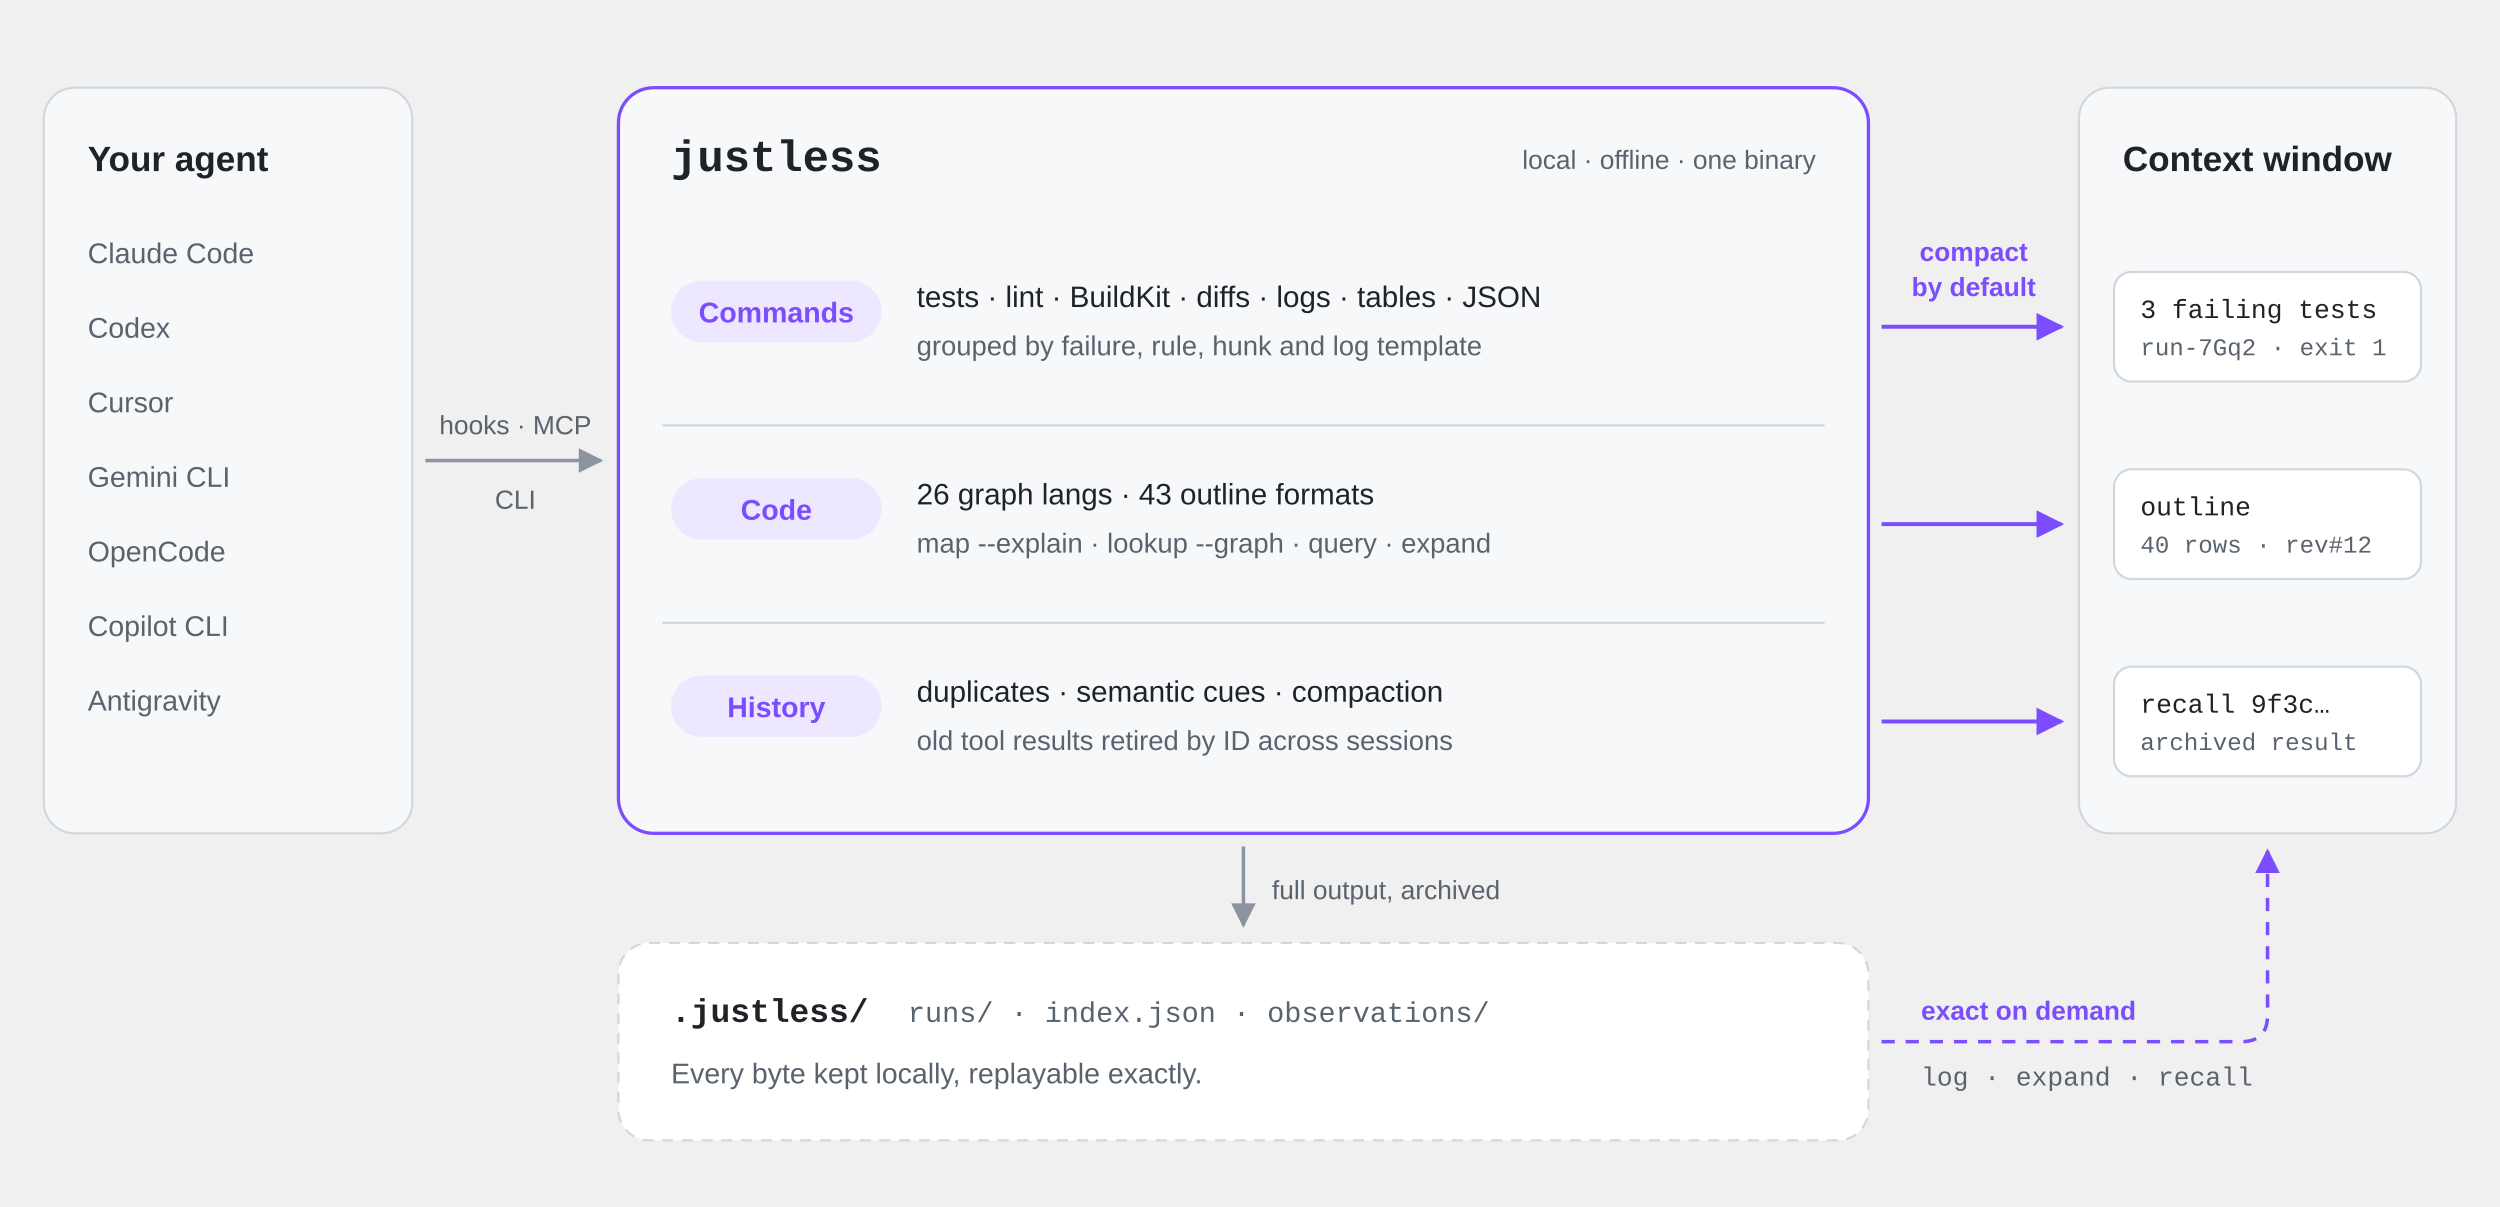
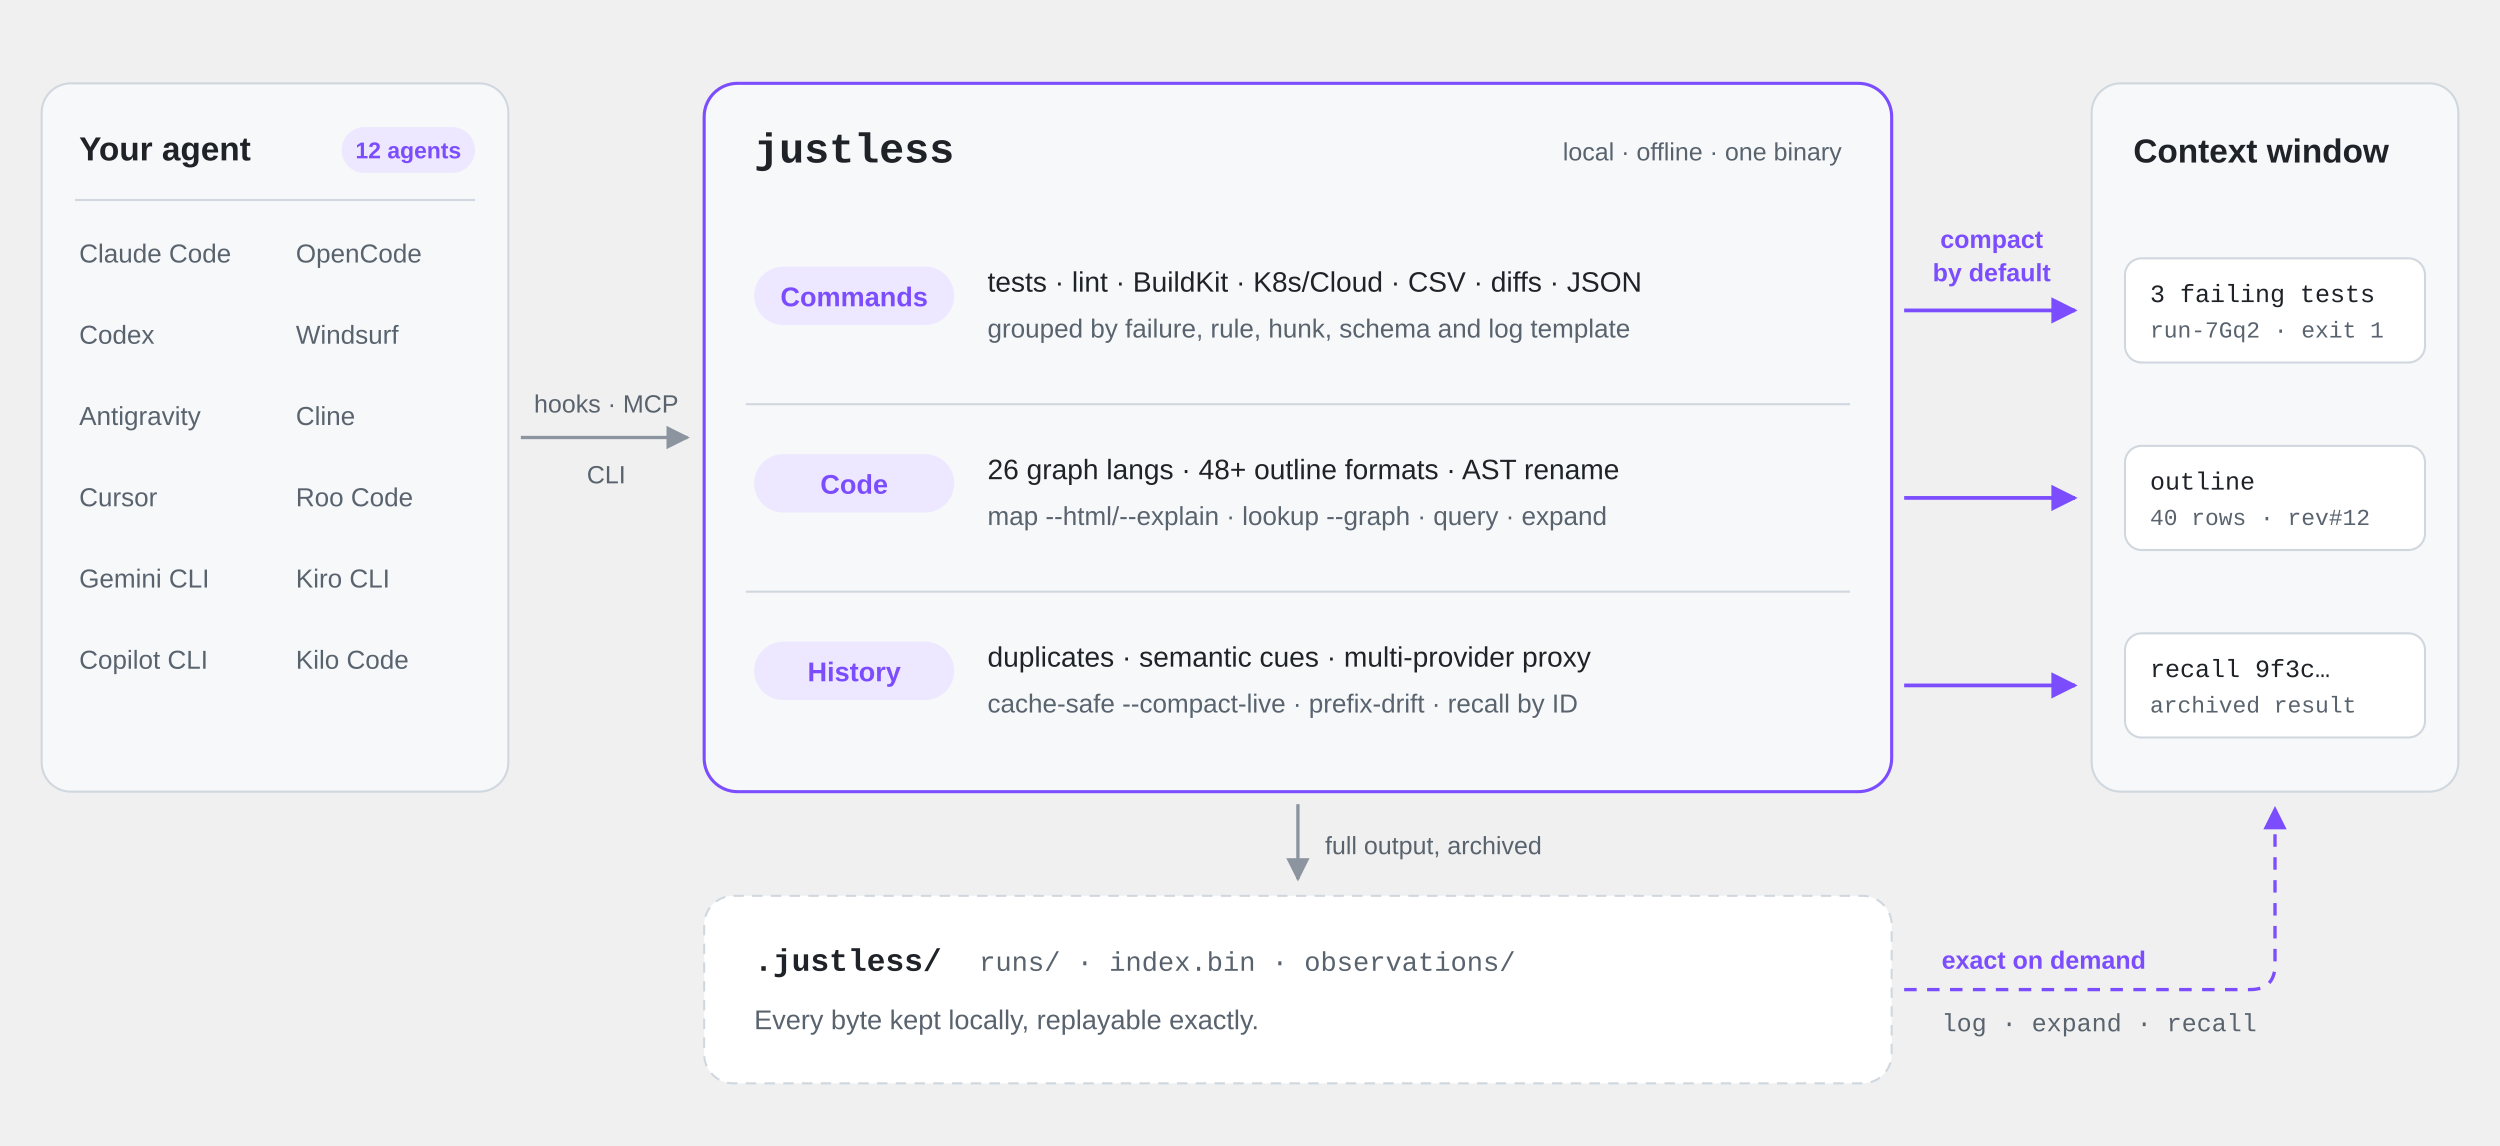
- <svg xmlns="http://www.w3.org/2000/svg" viewBox="0 0 1140 550" width="1140" height="550" role="img" aria-labelledby="t d">
+ <svg xmlns="http://www.w3.org/2000/svg" viewBox="0 0 1200 550" width="1200" height="550" role="img" aria-labelledby="t d">
  <defs>
    <marker id="arrow" viewBox="0 0 10 10" refX="9" refY="5" markerWidth="7" markerHeight="7" orient="auto-start-reverse">
      <path d="M0 0 L10 5 L0 10 z" fill="#8c959f" />
    </marker>
    <marker id="arrow-accent" viewBox="0 0 10 10" refX="9" refY="5" markerWidth="7" markerHeight="7" orient="auto-start-reverse">
      <path d="M0 0 L10 5 L0 10 z" fill="#7c4dff" />
    </marker>
  </defs>
-   <rect x="20" y="40" width="168" height="340" rx="14" fill="#f6f8fa" stroke="#d0d7de" />
-   <text x="40" y="78" font-family="-apple-system, BlinkMacSystemFont, 'Segoe UI', 'Liberation Sans', 'DejaVu Sans', Helvetica, Arial, sans-serif" font-size="16" font-weight="600" fill="#1f2328" text-anchor="start">Your agent</text>
-   <text x="40" y="120" font-family="-apple-system, BlinkMacSystemFont, 'Segoe UI', 'Liberation Sans', 'DejaVu Sans', Helvetica, Arial, sans-serif" font-size="13" fill="#59636e" text-anchor="start">Claude Code</text>
-   <text x="40" y="154" font-family="-apple-system, BlinkMacSystemFont, 'Segoe UI', 'Liberation Sans', 'DejaVu Sans', Helvetica, Arial, sans-serif" font-size="13" fill="#59636e" text-anchor="start">Codex</text>
-   <text x="40" y="188" font-family="-apple-system, BlinkMacSystemFont, 'Segoe UI', 'Liberation Sans', 'DejaVu Sans', Helvetica, Arial, sans-serif" font-size="13" fill="#59636e" text-anchor="start">Cursor</text>
-   <text x="40" y="222" font-family="-apple-system, BlinkMacSystemFont, 'Segoe UI', 'Liberation Sans', 'DejaVu Sans', Helvetica, Arial, sans-serif" font-size="13" fill="#59636e" text-anchor="start">Gemini CLI</text>
-   <text x="40" y="256" font-family="-apple-system, BlinkMacSystemFont, 'Segoe UI', 'Liberation Sans', 'DejaVu Sans', Helvetica, Arial, sans-serif" font-size="13" fill="#59636e" text-anchor="start">OpenCode</text>
-   <text x="40" y="290" font-family="-apple-system, BlinkMacSystemFont, 'Segoe UI', 'Liberation Sans', 'DejaVu Sans', Helvetica, Arial, sans-serif" font-size="13" fill="#59636e" text-anchor="start">Copilot CLI</text>
-   <text x="40" y="324" font-family="-apple-system, BlinkMacSystemFont, 'Segoe UI', 'Liberation Sans', 'DejaVu Sans', Helvetica, Arial, sans-serif" font-size="13" fill="#59636e" text-anchor="start">Antigravity</text>
-   <rect x="282" y="40" width="570" height="340" rx="16" fill="#f6f8fa" stroke="#7c4dff" stroke-width="1.5" />
-   <text x="306" y="78" font-family="ui-monospace, SFMono-Regular, 'SF Mono', Menlo, Consolas, 'Liberation Mono', 'DejaVu Sans Mono', monospace" font-size="20" font-weight="700" fill="#1f2328" text-anchor="start">justless</text>
-   <text x="828" y="77" font-family="-apple-system, BlinkMacSystemFont, 'Segoe UI', 'Liberation Sans', 'DejaVu Sans', Helvetica, Arial, sans-serif" font-size="12" fill="#59636e" text-anchor="end">local · offline · one binary</text>
-   <rect x="306" y="128" width="96" height="28" rx="14" fill="#ede7ff" />
-   <text x="354" y="147" font-family="-apple-system, BlinkMacSystemFont, 'Segoe UI', 'Liberation Sans', 'DejaVu Sans', Helvetica, Arial, sans-serif" font-size="13" font-weight="600" fill="#7c4dff" text-anchor="middle">Commands</text>
-   <text x="418" y="140" font-family="-apple-system, BlinkMacSystemFont, 'Segoe UI', 'Liberation Sans', 'DejaVu Sans', Helvetica, Arial, sans-serif" font-size="13.5" font-weight="500" fill="#1f2328" text-anchor="start">tests · lint · BuildKit · diffs · logs · tables · JSON</text>
-   <text x="418" y="162" font-family="-apple-system, BlinkMacSystemFont, 'Segoe UI', 'Liberation Sans', 'DejaVu Sans', Helvetica, Arial, sans-serif" font-size="12.5" fill="#59636e" text-anchor="start">grouped by failure, rule, hunk and log template</text>
-   <line x1="302" y1="194" x2="832" y2="194" stroke="#d0d7de" />
-   <rect x="306" y="218" width="96" height="28" rx="14" fill="#ede7ff" />
-   <text x="354" y="237" font-family="-apple-system, BlinkMacSystemFont, 'Segoe UI', 'Liberation Sans', 'DejaVu Sans', Helvetica, Arial, sans-serif" font-size="13" font-weight="600" fill="#7c4dff" text-anchor="middle">Code</text>
-   <text x="418" y="230" font-family="-apple-system, BlinkMacSystemFont, 'Segoe UI', 'Liberation Sans', 'DejaVu Sans', Helvetica, Arial, sans-serif" font-size="13.5" font-weight="500" fill="#1f2328" text-anchor="start">26 graph langs · 43 outline formats</text>
-   <text x="418" y="252" font-family="-apple-system, BlinkMacSystemFont, 'Segoe UI', 'Liberation Sans', 'DejaVu Sans', Helvetica, Arial, sans-serif" font-size="12.5" fill="#59636e" text-anchor="start">map --explain · lookup --graph · query · expand</text>
-   <line x1="302" y1="284" x2="832" y2="284" stroke="#d0d7de" />
-   <rect x="306" y="308" width="96" height="28" rx="14" fill="#ede7ff" />
-   <text x="354" y="327" font-family="-apple-system, BlinkMacSystemFont, 'Segoe UI', 'Liberation Sans', 'DejaVu Sans', Helvetica, Arial, sans-serif" font-size="13" font-weight="600" fill="#7c4dff" text-anchor="middle">History</text>
-   <text x="418" y="320" font-family="-apple-system, BlinkMacSystemFont, 'Segoe UI', 'Liberation Sans', 'DejaVu Sans', Helvetica, Arial, sans-serif" font-size="13.5" font-weight="500" fill="#1f2328" text-anchor="start">duplicates · semantic cues · compaction</text>
-   <text x="418" y="342" font-family="-apple-system, BlinkMacSystemFont, 'Segoe UI', 'Liberation Sans', 'DejaVu Sans', Helvetica, Arial, sans-serif" font-size="12.5" fill="#59636e" text-anchor="start">old tool results retired by ID across sessions</text>
-   <rect x="948" y="40" width="172" height="340" rx="14" fill="#f6f8fa" stroke="#d0d7de" />
-   <text x="968" y="78" font-family="-apple-system, BlinkMacSystemFont, 'Segoe UI', 'Liberation Sans', 'DejaVu Sans', Helvetica, Arial, sans-serif" font-size="16" font-weight="600" fill="#1f2328" text-anchor="start">Context window</text>
-   <rect x="964" y="124" width="140" height="50" rx="8" fill="#ffffff" stroke="#d0d7de" />
-   <text x="976" y="145" font-family="ui-monospace, SFMono-Regular, 'SF Mono', Menlo, Consolas, 'Liberation Mono', 'DejaVu Sans Mono', monospace" font-size="12" fill="#1f2328" text-anchor="start">3 failing tests</text>
-   <text x="976" y="162" font-family="ui-monospace, SFMono-Regular, 'SF Mono', Menlo, Consolas, 'Liberation Mono', 'DejaVu Sans Mono', monospace" font-size="11" fill="#59636e" text-anchor="start">run-7Gq2 · exit 1</text>
-   <path d="M858 149 L940 149" stroke="#7c4dff" stroke-width="1.8" fill="none" marker-end="url(#arrow-accent)" />
-   <rect x="964" y="214" width="140" height="50" rx="8" fill="#ffffff" stroke="#d0d7de" />
-   <text x="976" y="235" font-family="ui-monospace, SFMono-Regular, 'SF Mono', Menlo, Consolas, 'Liberation Mono', 'DejaVu Sans Mono', monospace" font-size="12" fill="#1f2328" text-anchor="start">outline</text>
-   <text x="976" y="252" font-family="ui-monospace, SFMono-Regular, 'SF Mono', Menlo, Consolas, 'Liberation Mono', 'DejaVu Sans Mono', monospace" font-size="11" fill="#59636e" text-anchor="start">40 rows · rev#12</text>
-   <path d="M858 239 L940 239" stroke="#7c4dff" stroke-width="1.8" fill="none" marker-end="url(#arrow-accent)" />
-   <rect x="964" y="304" width="140" height="50" rx="8" fill="#ffffff" stroke="#d0d7de" />
-   <text x="976" y="325" font-family="ui-monospace, SFMono-Regular, 'SF Mono', Menlo, Consolas, 'Liberation Mono', 'DejaVu Sans Mono', monospace" font-size="12" fill="#1f2328" text-anchor="start">recall 9f3c…</text>
-   <text x="976" y="342" font-family="ui-monospace, SFMono-Regular, 'SF Mono', Menlo, Consolas, 'Liberation Mono', 'DejaVu Sans Mono', monospace" font-size="11" fill="#59636e" text-anchor="start">archived result</text>
-   <path d="M858 329 L940 329" stroke="#7c4dff" stroke-width="1.8" fill="none" marker-end="url(#arrow-accent)" />
-   <path d="M194 210 L274 210" stroke="#8c959f" stroke-width="1.6" fill="none" marker-end="url(#arrow)" />
-   <text x="235" y="198" font-family="-apple-system, BlinkMacSystemFont, 'Segoe UI', 'Liberation Sans', 'DejaVu Sans', Helvetica, Arial, sans-serif" font-size="12" fill="#59636e" text-anchor="middle">hooks · MCP</text>
-   <text x="235" y="232" font-family="-apple-system, BlinkMacSystemFont, 'Segoe UI', 'Liberation Sans', 'DejaVu Sans', Helvetica, Arial, sans-serif" font-size="12" fill="#59636e" text-anchor="middle">CLI</text>
-   <text x="900" y="119" font-family="-apple-system, BlinkMacSystemFont, 'Segoe UI', 'Liberation Sans', 'DejaVu Sans', Helvetica, Arial, sans-serif" font-size="12" font-weight="600" fill="#7c4dff" text-anchor="middle">compact</text>
-   <text x="900" y="135" font-family="-apple-system, BlinkMacSystemFont, 'Segoe UI', 'Liberation Sans', 'DejaVu Sans', Helvetica, Arial, sans-serif" font-size="12" font-weight="600" fill="#7c4dff" text-anchor="middle">by default</text>
-   <path d="M567 386 L567 422" stroke="#8c959f" stroke-width="1.6" fill="none" marker-end="url(#arrow)" />
-   <text x="580" y="410" font-family="-apple-system, BlinkMacSystemFont, 'Segoe UI', 'Liberation Sans', 'DejaVu Sans', Helvetica, Arial, sans-serif" font-size="12" fill="#59636e" text-anchor="start">full output, archived</text>
-   <rect x="282" y="430" width="570" height="90" rx="14" fill="#ffffff" stroke="#d0d7de" stroke-dasharray="5 4" />
-   <text x="306" y="466" font-family="ui-monospace, SFMono-Regular, 'SF Mono', Menlo, Consolas, 'Liberation Mono', 'DejaVu Sans Mono', monospace" font-size="15" font-weight="600" fill="#1f2328" text-anchor="start">.justless/</text>
-   <text x="414" y="466" font-family="ui-monospace, SFMono-Regular, 'SF Mono', Menlo, Consolas, 'Liberation Mono', 'DejaVu Sans Mono', monospace" font-size="13" fill="#59636e" text-anchor="start">runs/ · index.json · observations/</text>
-   <text x="306" y="494" font-family="-apple-system, BlinkMacSystemFont, 'Segoe UI', 'Liberation Sans', 'DejaVu Sans', Helvetica, Arial, sans-serif" font-size="13" fill="#59636e" text-anchor="start">Every byte kept locally, replayable exactly.</text>
-   <path d="M858 475 L1022 475 Q1034 475 1034 463 L1034 388" stroke="#7c4dff" stroke-width="1.6" stroke-dasharray="6 5" fill="none" marker-end="url(#arrow-accent)" />
-   <text x="876" y="465" font-family="-apple-system, BlinkMacSystemFont, 'Segoe UI', 'Liberation Sans', 'DejaVu Sans', Helvetica, Arial, sans-serif" font-size="12" font-weight="600" fill="#7c4dff" text-anchor="start">exact on demand</text>
-   <text x="876" y="495" font-family="ui-monospace, SFMono-Regular, 'SF Mono', Menlo, Consolas, 'Liberation Mono', 'DejaVu Sans Mono', monospace" font-size="12" fill="#59636e" text-anchor="start">log · expand · recall</text>
+   <rect x="20" y="40" width="224" height="340" rx="14" fill="#f6f8fa" stroke="#d0d7de" />
+   <text x="38" y="77" font-family="-apple-system, BlinkMacSystemFont, 'Segoe UI', 'Liberation Sans', 'DejaVu Sans', Helvetica, Arial, sans-serif" font-size="16" font-weight="600" fill="#1f2328" text-anchor="start">Your agent</text>
+   <rect x="164" y="61" width="64" height="22" rx="11" fill="#ede7ff" />
+   <text x="196" y="76" font-family="-apple-system, BlinkMacSystemFont, 'Segoe UI', 'Liberation Sans', 'DejaVu Sans', Helvetica, Arial, sans-serif" font-size="11" font-weight="600" fill="#7c4dff" text-anchor="middle">12 agents</text>
+   <line x1="36" y1="96" x2="228" y2="96" stroke="#d0d7de" />
+   <text x="38" y="126" font-family="-apple-system, BlinkMacSystemFont, 'Segoe UI', 'Liberation Sans', 'DejaVu Sans', Helvetica, Arial, sans-serif" font-size="12.5" fill="#59636e" text-anchor="start">Claude Code</text>
+   <text x="38" y="165" font-family="-apple-system, BlinkMacSystemFont, 'Segoe UI', 'Liberation Sans', 'DejaVu Sans', Helvetica, Arial, sans-serif" font-size="12.5" fill="#59636e" text-anchor="start">Codex</text>
+   <text x="38" y="204" font-family="-apple-system, BlinkMacSystemFont, 'Segoe UI', 'Liberation Sans', 'DejaVu Sans', Helvetica, Arial, sans-serif" font-size="12.5" fill="#59636e" text-anchor="start">Antigravity</text>
+   <text x="38" y="243" font-family="-apple-system, BlinkMacSystemFont, 'Segoe UI', 'Liberation Sans', 'DejaVu Sans', Helvetica, Arial, sans-serif" font-size="12.5" fill="#59636e" text-anchor="start">Cursor</text>
+   <text x="38" y="282" font-family="-apple-system, BlinkMacSystemFont, 'Segoe UI', 'Liberation Sans', 'DejaVu Sans', Helvetica, Arial, sans-serif" font-size="12.5" fill="#59636e" text-anchor="start">Gemini CLI</text>
+   <text x="38" y="321" font-family="-apple-system, BlinkMacSystemFont, 'Segoe UI', 'Liberation Sans', 'DejaVu Sans', Helvetica, Arial, sans-serif" font-size="12.5" fill="#59636e" text-anchor="start">Copilot CLI</text>
+   <text x="142" y="126" font-family="-apple-system, BlinkMacSystemFont, 'Segoe UI', 'Liberation Sans', 'DejaVu Sans', Helvetica, Arial, sans-serif" font-size="12.5" fill="#59636e" text-anchor="start">OpenCode</text>
+   <text x="142" y="165" font-family="-apple-system, BlinkMacSystemFont, 'Segoe UI', 'Liberation Sans', 'DejaVu Sans', Helvetica, Arial, sans-serif" font-size="12.5" fill="#59636e" text-anchor="start">Windsurf</text>
+   <text x="142" y="204" font-family="-apple-system, BlinkMacSystemFont, 'Segoe UI', 'Liberation Sans', 'DejaVu Sans', Helvetica, Arial, sans-serif" font-size="12.5" fill="#59636e" text-anchor="start">Cline</text>
+   <text x="142" y="243" font-family="-apple-system, BlinkMacSystemFont, 'Segoe UI', 'Liberation Sans', 'DejaVu Sans', Helvetica, Arial, sans-serif" font-size="12.5" fill="#59636e" text-anchor="start">Roo Code</text>
+   <text x="142" y="282" font-family="-apple-system, BlinkMacSystemFont, 'Segoe UI', 'Liberation Sans', 'DejaVu Sans', Helvetica, Arial, sans-serif" font-size="12.5" fill="#59636e" text-anchor="start">Kiro CLI</text>
+   <text x="142" y="321" font-family="-apple-system, BlinkMacSystemFont, 'Segoe UI', 'Liberation Sans', 'DejaVu Sans', Helvetica, Arial, sans-serif" font-size="12.5" fill="#59636e" text-anchor="start">Kilo Code</text>
+   <rect x="338" y="40" width="570" height="340" rx="16" fill="#f6f8fa" stroke="#7c4dff" stroke-width="1.5" />
+   <text x="362" y="78" font-family="ui-monospace, SFMono-Regular, 'SF Mono', Menlo, Consolas, 'Liberation Mono', 'DejaVu Sans Mono', monospace" font-size="20" font-weight="700" fill="#1f2328" text-anchor="start">justless</text>
+   <text x="884" y="77" font-family="-apple-system, BlinkMacSystemFont, 'Segoe UI', 'Liberation Sans', 'DejaVu Sans', Helvetica, Arial, sans-serif" font-size="12" fill="#59636e" text-anchor="end">local · offline · one binary</text>
+   <rect x="362" y="128" width="96" height="28" rx="14" fill="#ede7ff" />
+   <text x="410" y="147" font-family="-apple-system, BlinkMacSystemFont, 'Segoe UI', 'Liberation Sans', 'DejaVu Sans', Helvetica, Arial, sans-serif" font-size="13" font-weight="600" fill="#7c4dff" text-anchor="middle">Commands</text>
+   <text x="474" y="140" font-family="-apple-system, BlinkMacSystemFont, 'Segoe UI', 'Liberation Sans', 'DejaVu Sans', Helvetica, Arial, sans-serif" font-size="13.5" font-weight="500" fill="#1f2328" text-anchor="start">tests · lint · BuildKit · K8s/Cloud · CSV · diffs · JSON</text>
+   <text x="474" y="162" font-family="-apple-system, BlinkMacSystemFont, 'Segoe UI', 'Liberation Sans', 'DejaVu Sans', Helvetica, Arial, sans-serif" font-size="12.5" fill="#59636e" text-anchor="start">grouped by failure, rule, hunk, schema and log template</text>
+   <line x1="358" y1="194" x2="888" y2="194" stroke="#d0d7de" />
+   <rect x="362" y="218" width="96" height="28" rx="14" fill="#ede7ff" />
+   <text x="410" y="237" font-family="-apple-system, BlinkMacSystemFont, 'Segoe UI', 'Liberation Sans', 'DejaVu Sans', Helvetica, Arial, sans-serif" font-size="13" font-weight="600" fill="#7c4dff" text-anchor="middle">Code</text>
+   <text x="474" y="230" font-family="-apple-system, BlinkMacSystemFont, 'Segoe UI', 'Liberation Sans', 'DejaVu Sans', Helvetica, Arial, sans-serif" font-size="13.5" font-weight="500" fill="#1f2328" text-anchor="start">26 graph langs · 48+ outline formats · AST rename</text>
+   <text x="474" y="252" font-family="-apple-system, BlinkMacSystemFont, 'Segoe UI', 'Liberation Sans', 'DejaVu Sans', Helvetica, Arial, sans-serif" font-size="12.5" fill="#59636e" text-anchor="start">map --html/--explain · lookup --graph · query · expand</text>
+   <line x1="358" y1="284" x2="888" y2="284" stroke="#d0d7de" />
+   <rect x="362" y="308" width="96" height="28" rx="14" fill="#ede7ff" />
+   <text x="410" y="327" font-family="-apple-system, BlinkMacSystemFont, 'Segoe UI', 'Liberation Sans', 'DejaVu Sans', Helvetica, Arial, sans-serif" font-size="13" font-weight="600" fill="#7c4dff" text-anchor="middle">History</text>
+   <text x="474" y="320" font-family="-apple-system, BlinkMacSystemFont, 'Segoe UI', 'Liberation Sans', 'DejaVu Sans', Helvetica, Arial, sans-serif" font-size="13.5" font-weight="500" fill="#1f2328" text-anchor="start">duplicates · semantic cues · multi-provider proxy</text>
+   <text x="474" y="342" font-family="-apple-system, BlinkMacSystemFont, 'Segoe UI', 'Liberation Sans', 'DejaVu Sans', Helvetica, Arial, sans-serif" font-size="12.5" fill="#59636e" text-anchor="start">cache-safe --compact-live · prefix-drift · recall by ID</text>
+   <rect x="1004" y="40" width="176" height="340" rx="14" fill="#f6f8fa" stroke="#d0d7de" />
+   <text x="1024" y="78" font-family="-apple-system, BlinkMacSystemFont, 'Segoe UI', 'Liberation Sans', 'DejaVu Sans', Helvetica, Arial, sans-serif" font-size="16" font-weight="600" fill="#1f2328" text-anchor="start">Context window</text>
+   <rect x="1020" y="124" width="144" height="50" rx="8" fill="#ffffff" stroke="#d0d7de" />
+   <text x="1032" y="145" font-family="ui-monospace, SFMono-Regular, 'SF Mono', Menlo, Consolas, 'Liberation Mono', 'DejaVu Sans Mono', monospace" font-size="12" fill="#1f2328" text-anchor="start">3 failing tests</text>
+   <text x="1032" y="162" font-family="ui-monospace, SFMono-Regular, 'SF Mono', Menlo, Consolas, 'Liberation Mono', 'DejaVu Sans Mono', monospace" font-size="11" fill="#59636e" text-anchor="start">run-7Gq2 · exit 1</text>
+   <path d="M914 149 L996 149" stroke="#7c4dff" stroke-width="1.8" fill="none" marker-end="url(#arrow-accent)" />
+   <rect x="1020" y="214" width="144" height="50" rx="8" fill="#ffffff" stroke="#d0d7de" />
+   <text x="1032" y="235" font-family="ui-monospace, SFMono-Regular, 'SF Mono', Menlo, Consolas, 'Liberation Mono', 'DejaVu Sans Mono', monospace" font-size="12" fill="#1f2328" text-anchor="start">outline</text>
+   <text x="1032" y="252" font-family="ui-monospace, SFMono-Regular, 'SF Mono', Menlo, Consolas, 'Liberation Mono', 'DejaVu Sans Mono', monospace" font-size="11" fill="#59636e" text-anchor="start">40 rows · rev#12</text>
+   <path d="M914 239 L996 239" stroke="#7c4dff" stroke-width="1.8" fill="none" marker-end="url(#arrow-accent)" />
+   <rect x="1020" y="304" width="144" height="50" rx="8" fill="#ffffff" stroke="#d0d7de" />
+   <text x="1032" y="325" font-family="ui-monospace, SFMono-Regular, 'SF Mono', Menlo, Consolas, 'Liberation Mono', 'DejaVu Sans Mono', monospace" font-size="12" fill="#1f2328" text-anchor="start">recall 9f3c…</text>
+   <text x="1032" y="342" font-family="ui-monospace, SFMono-Regular, 'SF Mono', Menlo, Consolas, 'Liberation Mono', 'DejaVu Sans Mono', monospace" font-size="11" fill="#59636e" text-anchor="start">archived result</text>
+   <path d="M914 329 L996 329" stroke="#7c4dff" stroke-width="1.8" fill="none" marker-end="url(#arrow-accent)" />
+   <path d="M250 210 L330 210" stroke="#8c959f" stroke-width="1.6" fill="none" marker-end="url(#arrow)" />
+   <text x="291" y="198" font-family="-apple-system, BlinkMacSystemFont, 'Segoe UI', 'Liberation Sans', 'DejaVu Sans', Helvetica, Arial, sans-serif" font-size="12" fill="#59636e" text-anchor="middle">hooks · MCP</text>
+   <text x="291" y="232" font-family="-apple-system, BlinkMacSystemFont, 'Segoe UI', 'Liberation Sans', 'DejaVu Sans', Helvetica, Arial, sans-serif" font-size="12" fill="#59636e" text-anchor="middle">CLI</text>
+   <text x="956" y="119" font-family="-apple-system, BlinkMacSystemFont, 'Segoe UI', 'Liberation Sans', 'DejaVu Sans', Helvetica, Arial, sans-serif" font-size="12" font-weight="600" fill="#7c4dff" text-anchor="middle">compact</text>
+   <text x="956" y="135" font-family="-apple-system, BlinkMacSystemFont, 'Segoe UI', 'Liberation Sans', 'DejaVu Sans', Helvetica, Arial, sans-serif" font-size="12" font-weight="600" fill="#7c4dff" text-anchor="middle">by default</text>
+   <path d="M623 386 L623 422" stroke="#8c959f" stroke-width="1.6" fill="none" marker-end="url(#arrow)" />
+   <text x="636" y="410" font-family="-apple-system, BlinkMacSystemFont, 'Segoe UI', 'Liberation Sans', 'DejaVu Sans', Helvetica, Arial, sans-serif" font-size="12" fill="#59636e" text-anchor="start">full output, archived</text>
+   <rect x="338" y="430" width="570" height="90" rx="14" fill="#ffffff" stroke="#d0d7de" stroke-dasharray="5 4" />
+   <text x="362" y="466" font-family="ui-monospace, SFMono-Regular, 'SF Mono', Menlo, Consolas, 'Liberation Mono', 'DejaVu Sans Mono', monospace" font-size="15" font-weight="600" fill="#1f2328" text-anchor="start">.justless/</text>
+   <text x="470" y="466" font-family="ui-monospace, SFMono-Regular, 'SF Mono', Menlo, Consolas, 'Liberation Mono', 'DejaVu Sans Mono', monospace" font-size="13" fill="#59636e" text-anchor="start">runs/ · index.bin · observations/</text>
+   <text x="362" y="494" font-family="-apple-system, BlinkMacSystemFont, 'Segoe UI', 'Liberation Sans', 'DejaVu Sans', Helvetica, Arial, sans-serif" font-size="13" fill="#59636e" text-anchor="start">Every byte kept locally, replayable exactly.</text>
+   <path d="M914 475 L1080 475 Q1092 475 1092 463 L1092 388" stroke="#7c4dff" stroke-width="1.6" stroke-dasharray="6 5" fill="none" marker-end="url(#arrow-accent)" />
+   <text x="932" y="465" font-family="-apple-system, BlinkMacSystemFont, 'Segoe UI', 'Liberation Sans', 'DejaVu Sans', Helvetica, Arial, sans-serif" font-size="12" font-weight="600" fill="#7c4dff" text-anchor="start">exact on demand</text>
+   <text x="932" y="495" font-family="ui-monospace, SFMono-Regular, 'SF Mono', Menlo, Consolas, 'Liberation Mono', 'DejaVu Sans Mono', monospace" font-size="12" fill="#59636e" text-anchor="start">log · expand · recall</text>
</svg>
